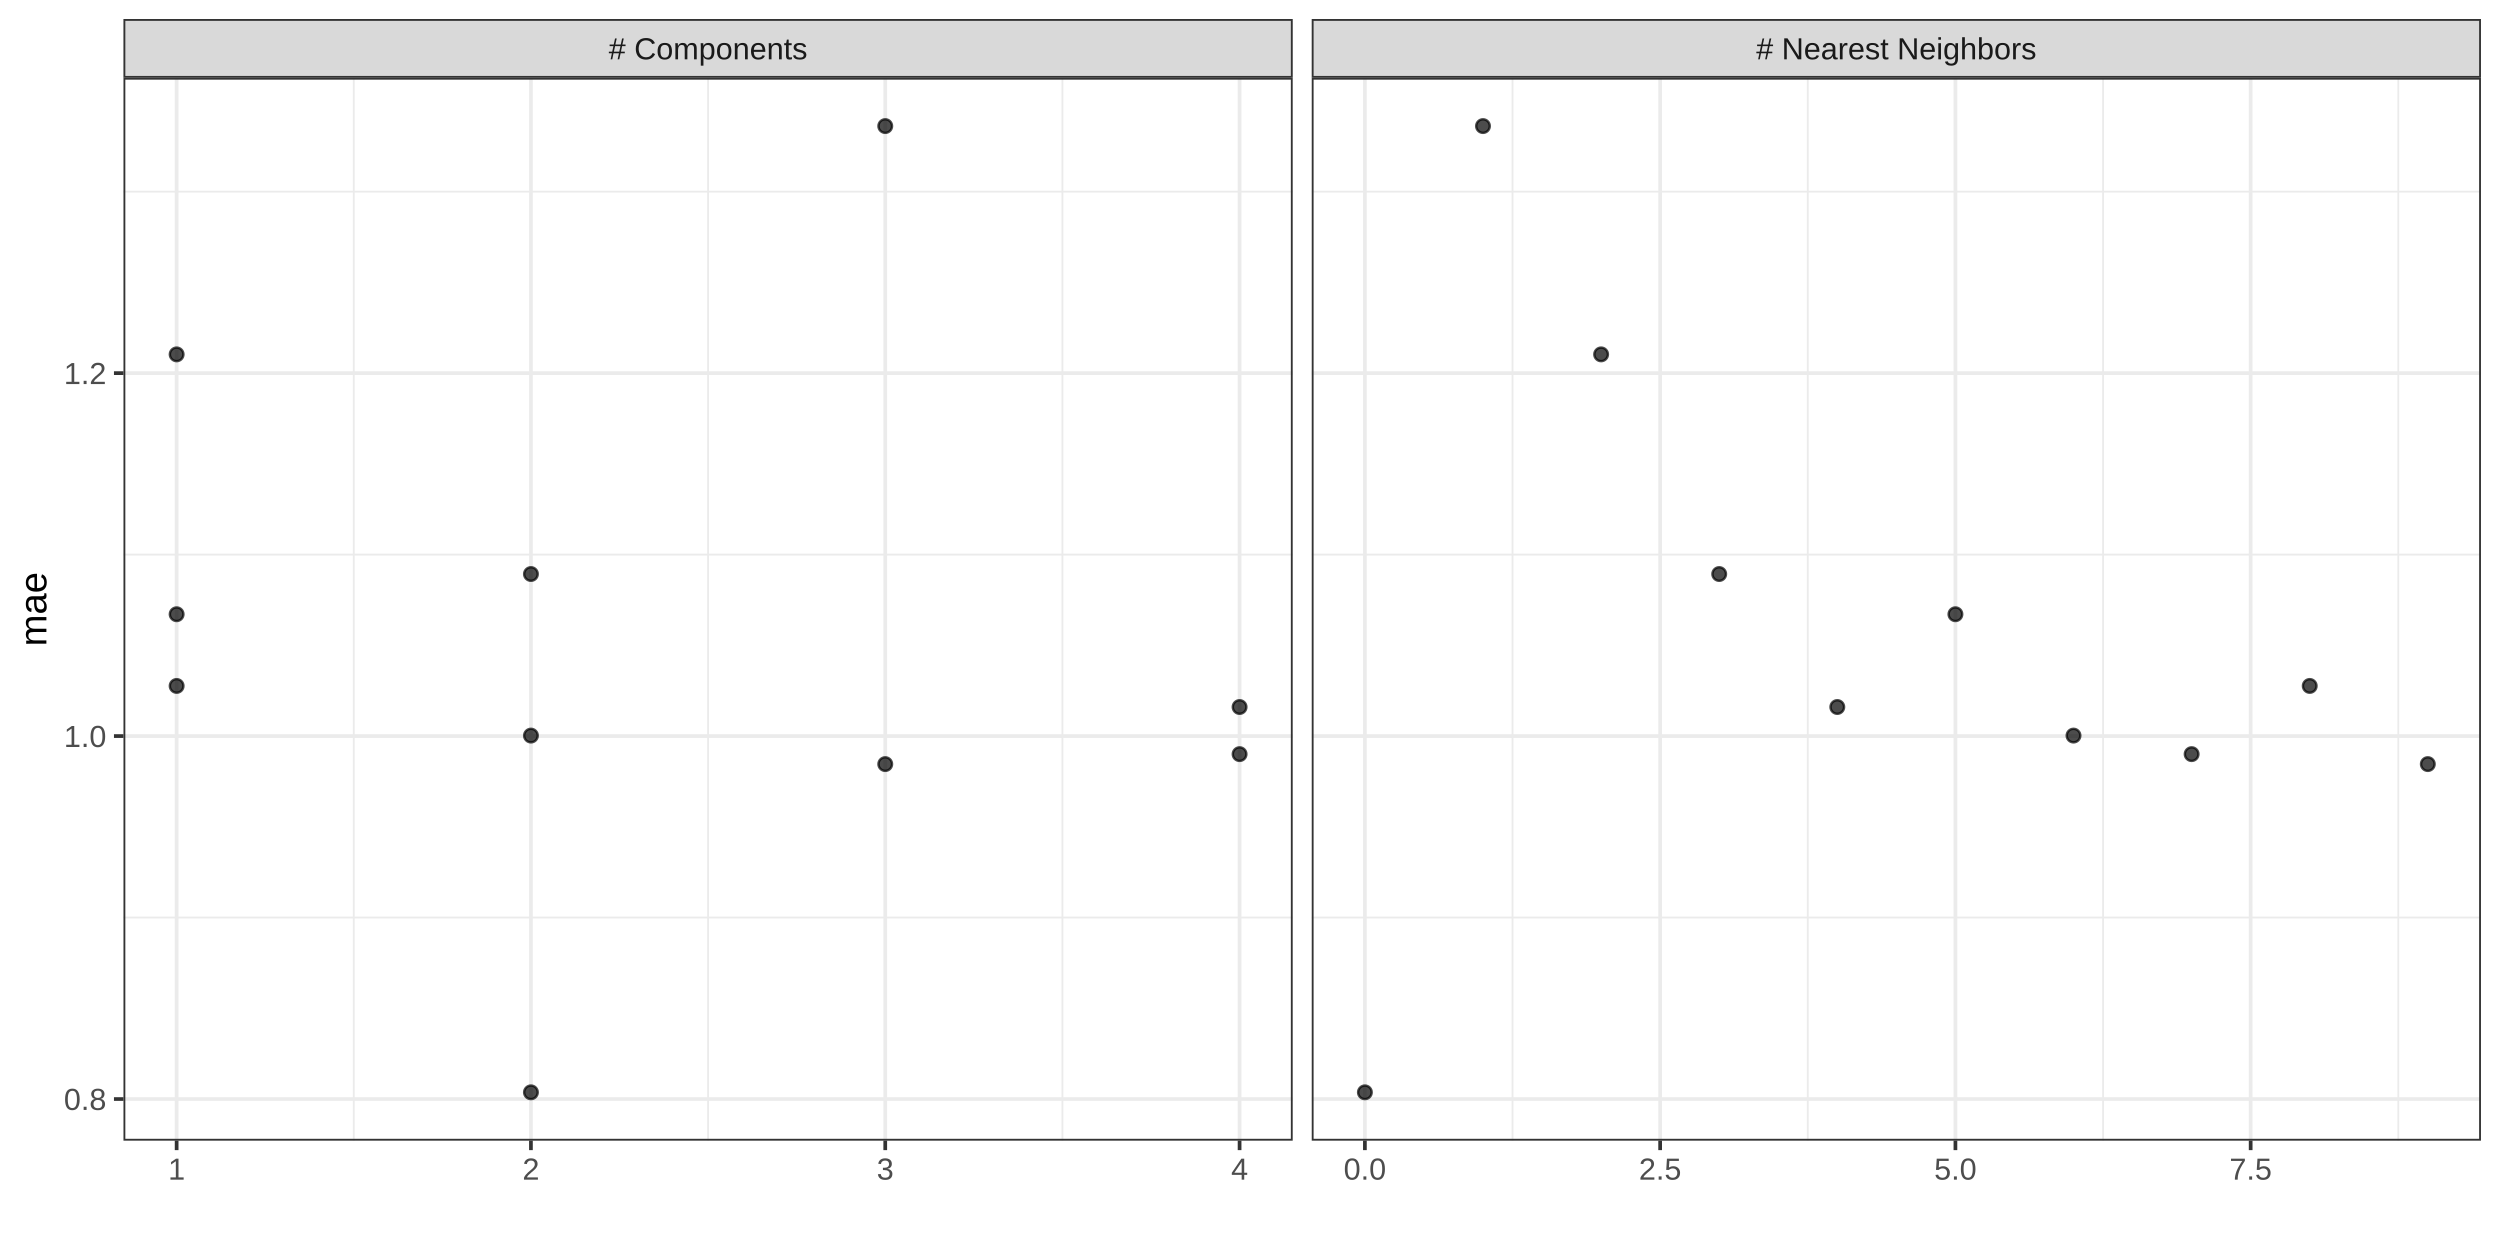
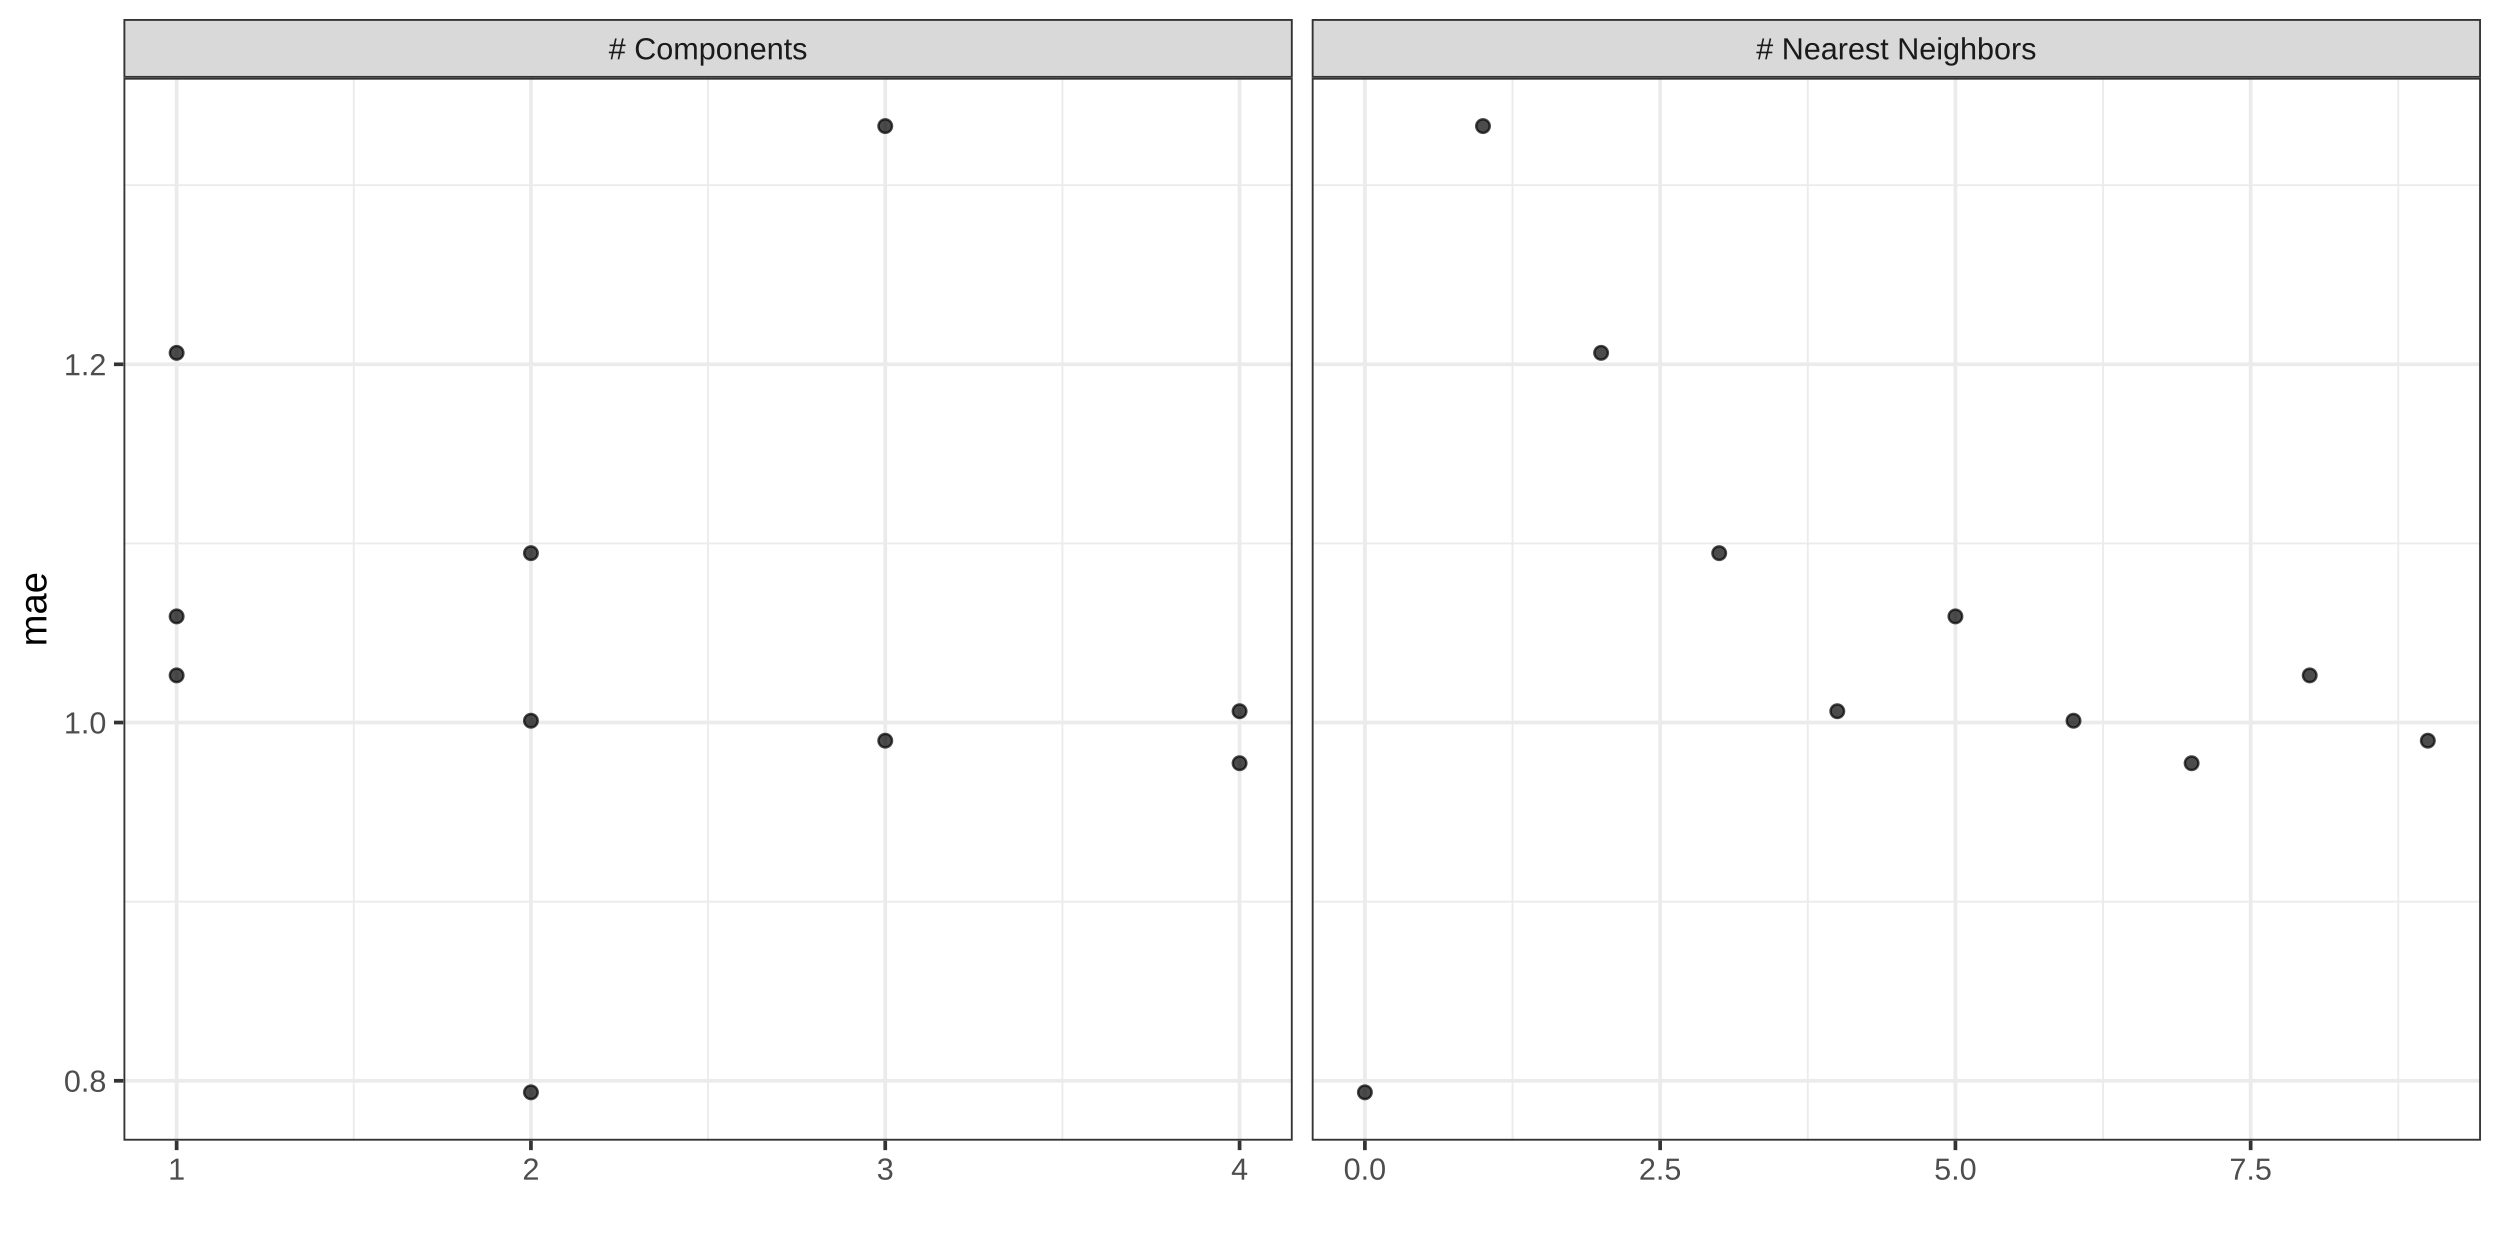
<svg xmlns="http://www.w3.org/2000/svg" width="720.00pt" height="360.00pt" viewBox="0 0 720.00 360.00">
  <g class="svglite">
    <defs>
      <style type="text/css">
    .svglite line, .svglite polyline, .svglite polygon, .svglite path, .svglite rect, .svglite circle {
      fill: none;
      stroke: #000000;
      stroke-linecap: round;
      stroke-linejoin: round;
      stroke-miterlimit: 10.00;
    }
    .svglite text {
      white-space: pre;
    }
    .svglite g.glyphgroup path {
      fill: inherit;
      stroke: none;
    }
  </style>
    </defs>
    <rect width="100%" height="100%" style="stroke: none; fill: #FFFFFF;" />
    <defs>
      <clipPath id="cpMC4wMHw3MjAuMDB8MC4wMHwzNjAuMDA=">
        <rect x="0.00" y="0.00" width="720.00" height="360.00" />
      </clipPath>
    </defs>
    <g clip-path="url(#cpMC4wMHw3MjAuMDB8MC4wMHwzNjAuMDA=)">
      <rect x="0.00" y="0.00" width="720.00" height="360.00" style="stroke-width: 1.07; stroke: #FFFFFF; fill: #FFFFFF;" />
    </g>
    <defs>
      <clipPath id="cpMzUuNTZ8MzcyLjMwfDIyLjQwfDMyOC41MA==">
        <rect x="35.56" y="22.40" width="336.74" height="306.11" />
      </clipPath>
    </defs>
    <g clip-path="url(#cpMzUuNTZ8MzcyLjMwfDIyLjQwfDMyOC41MA==)">
      <rect x="35.56" y="22.40" width="336.74" height="306.11" style="stroke-width: 1.07; stroke: none; fill: #FFFFFF;" />
-       <polyline points="35.56,264.25 372.30,264.25 " style="stroke-width: 0.53; stroke: #EBEBEB; stroke-linecap: butt;" />
-       <polyline points="35.56,159.72 372.30,159.72 " style="stroke-width: 0.53; stroke: #EBEBEB; stroke-linecap: butt;" />
-       <polyline points="35.56,55.19 372.30,55.19 " style="stroke-width: 0.53; stroke: #EBEBEB; stroke-linecap: butt;" />
+       <polyline points="35.56,259.68 372.30,259.68 " style="stroke-width: 0.53; stroke: #EBEBEB; stroke-linecap: butt;" />
+       <polyline points="35.56,156.51 372.30,156.51 " style="stroke-width: 0.53; stroke: #EBEBEB; stroke-linecap: butt;" />
+       <polyline points="35.56,53.33 372.30,53.33 " style="stroke-width: 0.53; stroke: #EBEBEB; stroke-linecap: butt;" />
      <polyline points="101.89,328.50 101.89,22.40 " style="stroke-width: 0.53; stroke: #EBEBEB; stroke-linecap: butt;" />
      <polyline points="203.93,328.50 203.93,22.40 " style="stroke-width: 0.53; stroke: #EBEBEB; stroke-linecap: butt;" />
      <polyline points="305.98,328.50 305.98,22.40 " style="stroke-width: 0.53; stroke: #EBEBEB; stroke-linecap: butt;" />
-       <polyline points="35.56,316.52 372.30,316.52 " style="stroke-width: 1.07; stroke: #EBEBEB; stroke-linecap: butt;" />
-       <polyline points="35.56,211.99 372.30,211.99 " style="stroke-width: 1.07; stroke: #EBEBEB; stroke-linecap: butt;" />
-       <polyline points="35.56,107.46 372.30,107.46 " style="stroke-width: 1.07; stroke: #EBEBEB; stroke-linecap: butt;" />
+       <polyline points="35.56,311.27 372.30,311.27 " style="stroke-width: 1.07; stroke: #EBEBEB; stroke-linecap: butt;" />
+       <polyline points="35.56,208.09 372.30,208.09 " style="stroke-width: 1.07; stroke: #EBEBEB; stroke-linecap: butt;" />
+       <polyline points="35.56,104.92 372.30,104.92 " style="stroke-width: 1.07; stroke: #EBEBEB; stroke-linecap: butt;" />
      <polyline points="50.87,328.50 50.87,22.40 " style="stroke-width: 1.07; stroke: #EBEBEB; stroke-linecap: butt;" />
      <polyline points="152.91,328.50 152.91,22.40 " style="stroke-width: 1.07; stroke: #EBEBEB; stroke-linecap: butt;" />
      <polyline points="254.95,328.50 254.95,22.40 " style="stroke-width: 1.07; stroke: #EBEBEB; stroke-linecap: butt;" />
      <polyline points="357.00,328.50 357.00,22.40 " style="stroke-width: 1.07; stroke: #EBEBEB; stroke-linecap: butt;" />
-       <circle cx="50.87" cy="102.06" r="1.95" style="stroke-width: 0.71; stroke: #000000; stroke-opacity: 0.70; fill: #000000; fill-opacity: 0.70;" />
-       <circle cx="50.87" cy="176.90" r="1.95" style="stroke-width: 0.71; stroke: #000000; stroke-opacity: 0.70; fill: #000000; fill-opacity: 0.70;" />
-       <circle cx="50.87" cy="197.55" r="1.95" style="stroke-width: 0.71; stroke: #000000; stroke-opacity: 0.70; fill: #000000; fill-opacity: 0.70;" />
+       <circle cx="50.87" cy="101.62" r="1.95" style="stroke-width: 0.71; stroke: #000000; stroke-opacity: 0.70; fill: #000000; fill-opacity: 0.70;" />
+       <circle cx="50.87" cy="177.52" r="1.95" style="stroke-width: 0.71; stroke: #000000; stroke-opacity: 0.70; fill: #000000; fill-opacity: 0.70;" />
+       <circle cx="50.87" cy="194.51" r="1.95" style="stroke-width: 0.71; stroke: #000000; stroke-opacity: 0.70; fill: #000000; fill-opacity: 0.70;" />
      <circle cx="152.91" cy="314.59" r="1.95" style="stroke-width: 0.71; stroke: #000000; stroke-opacity: 0.70; fill: #000000; fill-opacity: 0.70;" />
-       <circle cx="152.91" cy="165.32" r="1.95" style="stroke-width: 0.71; stroke: #000000; stroke-opacity: 0.70; fill: #000000; fill-opacity: 0.70;" />
-       <circle cx="152.91" cy="211.85" r="1.95" style="stroke-width: 0.71; stroke: #000000; stroke-opacity: 0.70; fill: #000000; fill-opacity: 0.70;" />
+       <circle cx="152.91" cy="159.31" r="1.95" style="stroke-width: 0.71; stroke: #000000; stroke-opacity: 0.70; fill: #000000; fill-opacity: 0.70;" />
+       <circle cx="152.91" cy="207.57" r="1.95" style="stroke-width: 0.71; stroke: #000000; stroke-opacity: 0.70; fill: #000000; fill-opacity: 0.70;" />
      <circle cx="254.95" cy="36.31" r="1.95" style="stroke-width: 0.71; stroke: #000000; stroke-opacity: 0.70; fill: #000000; fill-opacity: 0.70;" />
-       <circle cx="254.95" cy="220.06" r="1.95" style="stroke-width: 0.71; stroke: #000000; stroke-opacity: 0.70; fill: #000000; fill-opacity: 0.70;" />
-       <circle cx="357.00" cy="203.62" r="1.95" style="stroke-width: 0.71; stroke: #000000; stroke-opacity: 0.70; fill: #000000; fill-opacity: 0.70;" />
-       <circle cx="357.00" cy="217.19" r="1.95" style="stroke-width: 0.71; stroke: #000000; stroke-opacity: 0.70; fill: #000000; fill-opacity: 0.70;" />
+       <circle cx="254.95" cy="213.32" r="1.95" style="stroke-width: 0.71; stroke: #000000; stroke-opacity: 0.70; fill: #000000; fill-opacity: 0.70;" />
+       <circle cx="357.00" cy="204.83" r="1.95" style="stroke-width: 0.71; stroke: #000000; stroke-opacity: 0.70; fill: #000000; fill-opacity: 0.70;" />
+       <circle cx="357.00" cy="219.81" r="1.95" style="stroke-width: 0.71; stroke: #000000; stroke-opacity: 0.70; fill: #000000; fill-opacity: 0.70;" />
      <rect x="35.56" y="22.40" width="336.74" height="306.11" style="stroke-width: 1.07; stroke: #333333;" />
    </g>
    <g clip-path="url(#cpMC4wMHw3MjAuMDB8MC4wMHwzNjAuMDA=)">
</g>
    <defs>
      <clipPath id="cpMzc3Ljc4fDcxNC41MnwyMi40MHwzMjguNTA=">
        <rect x="377.78" y="22.40" width="336.74" height="306.11" />
      </clipPath>
    </defs>
    <g clip-path="url(#cpMzc3Ljc4fDcxNC41MnwyMi40MHwzMjguNTA=)">
      <rect x="377.78" y="22.40" width="336.74" height="306.11" style="stroke-width: 1.07; stroke: none; fill: #FFFFFF;" />
-       <polyline points="377.78,264.25 714.52,264.25 " style="stroke-width: 0.53; stroke: #EBEBEB; stroke-linecap: butt;" />
-       <polyline points="377.78,159.72 714.52,159.72 " style="stroke-width: 0.53; stroke: #EBEBEB; stroke-linecap: butt;" />
-       <polyline points="377.78,55.19 714.52,55.19 " style="stroke-width: 0.53; stroke: #EBEBEB; stroke-linecap: butt;" />
+       <polyline points="377.78,259.68 714.52,259.68 " style="stroke-width: 0.53; stroke: #EBEBEB; stroke-linecap: butt;" />
+       <polyline points="377.78,156.51 714.52,156.51 " style="stroke-width: 0.53; stroke: #EBEBEB; stroke-linecap: butt;" />
+       <polyline points="377.78,53.33 714.52,53.33 " style="stroke-width: 0.53; stroke: #EBEBEB; stroke-linecap: butt;" />
      <polyline points="435.61,328.50 435.61,22.40 " style="stroke-width: 0.53; stroke: #EBEBEB; stroke-linecap: butt;" />
      <polyline points="520.64,328.50 520.64,22.40 " style="stroke-width: 0.53; stroke: #EBEBEB; stroke-linecap: butt;" />
      <polyline points="605.68,328.50 605.68,22.40 " style="stroke-width: 0.53; stroke: #EBEBEB; stroke-linecap: butt;" />
      <polyline points="690.71,328.50 690.71,22.40 " style="stroke-width: 0.53; stroke: #EBEBEB; stroke-linecap: butt;" />
-       <polyline points="377.78,316.52 714.52,316.52 " style="stroke-width: 1.07; stroke: #EBEBEB; stroke-linecap: butt;" />
-       <polyline points="377.78,211.99 714.52,211.99 " style="stroke-width: 1.07; stroke: #EBEBEB; stroke-linecap: butt;" />
-       <polyline points="377.78,107.46 714.52,107.46 " style="stroke-width: 1.07; stroke: #EBEBEB; stroke-linecap: butt;" />
+       <polyline points="377.78,311.27 714.52,311.27 " style="stroke-width: 1.07; stroke: #EBEBEB; stroke-linecap: butt;" />
+       <polyline points="377.78,208.09 714.52,208.09 " style="stroke-width: 1.07; stroke: #EBEBEB; stroke-linecap: butt;" />
+       <polyline points="377.78,104.92 714.52,104.92 " style="stroke-width: 1.07; stroke: #EBEBEB; stroke-linecap: butt;" />
      <polyline points="393.09,328.50 393.09,22.40 " style="stroke-width: 1.07; stroke: #EBEBEB; stroke-linecap: butt;" />
      <polyline points="478.12,328.50 478.12,22.40 " style="stroke-width: 1.07; stroke: #EBEBEB; stroke-linecap: butt;" />
      <polyline points="563.16,328.50 563.16,22.40 " style="stroke-width: 1.07; stroke: #EBEBEB; stroke-linecap: butt;" />
      <polyline points="648.19,328.50 648.19,22.40 " style="stroke-width: 1.07; stroke: #EBEBEB; stroke-linecap: butt;" />
-       <circle cx="461.12" cy="102.06" r="1.95" style="stroke-width: 0.71; stroke: #000000; stroke-opacity: 0.70; fill: #000000; fill-opacity: 0.70;" />
-       <circle cx="563.16" cy="176.90" r="1.95" style="stroke-width: 0.71; stroke: #000000; stroke-opacity: 0.70; fill: #000000; fill-opacity: 0.70;" />
-       <circle cx="665.20" cy="197.55" r="1.95" style="stroke-width: 0.71; stroke: #000000; stroke-opacity: 0.70; fill: #000000; fill-opacity: 0.70;" />
+       <circle cx="461.12" cy="101.62" r="1.95" style="stroke-width: 0.71; stroke: #000000; stroke-opacity: 0.70; fill: #000000; fill-opacity: 0.70;" />
+       <circle cx="563.16" cy="177.52" r="1.95" style="stroke-width: 0.71; stroke: #000000; stroke-opacity: 0.70; fill: #000000; fill-opacity: 0.70;" />
+       <circle cx="665.20" cy="194.51" r="1.95" style="stroke-width: 0.71; stroke: #000000; stroke-opacity: 0.70; fill: #000000; fill-opacity: 0.70;" />
      <circle cx="393.09" cy="314.59" r="1.95" style="stroke-width: 0.71; stroke: #000000; stroke-opacity: 0.70; fill: #000000; fill-opacity: 0.70;" />
-       <circle cx="495.13" cy="165.32" r="1.95" style="stroke-width: 0.71; stroke: #000000; stroke-opacity: 0.70; fill: #000000; fill-opacity: 0.70;" />
-       <circle cx="597.17" cy="211.85" r="1.95" style="stroke-width: 0.71; stroke: #000000; stroke-opacity: 0.70; fill: #000000; fill-opacity: 0.70;" />
+       <circle cx="495.13" cy="159.31" r="1.95" style="stroke-width: 0.71; stroke: #000000; stroke-opacity: 0.70; fill: #000000; fill-opacity: 0.70;" />
+       <circle cx="597.17" cy="207.57" r="1.95" style="stroke-width: 0.71; stroke: #000000; stroke-opacity: 0.70; fill: #000000; fill-opacity: 0.70;" />
      <circle cx="427.10" cy="36.31" r="1.95" style="stroke-width: 0.71; stroke: #000000; stroke-opacity: 0.70; fill: #000000; fill-opacity: 0.70;" />
-       <circle cx="699.21" cy="220.06" r="1.95" style="stroke-width: 0.71; stroke: #000000; stroke-opacity: 0.70; fill: #000000; fill-opacity: 0.70;" />
-       <circle cx="529.14" cy="203.62" r="1.95" style="stroke-width: 0.71; stroke: #000000; stroke-opacity: 0.70; fill: #000000; fill-opacity: 0.70;" />
-       <circle cx="631.19" cy="217.19" r="1.95" style="stroke-width: 0.71; stroke: #000000; stroke-opacity: 0.70; fill: #000000; fill-opacity: 0.70;" />
+       <circle cx="699.21" cy="213.32" r="1.95" style="stroke-width: 0.71; stroke: #000000; stroke-opacity: 0.70; fill: #000000; fill-opacity: 0.70;" />
+       <circle cx="529.14" cy="204.83" r="1.95" style="stroke-width: 0.71; stroke: #000000; stroke-opacity: 0.70; fill: #000000; fill-opacity: 0.70;" />
+       <circle cx="631.19" cy="219.81" r="1.95" style="stroke-width: 0.71; stroke: #000000; stroke-opacity: 0.70; fill: #000000; fill-opacity: 0.70;" />
      <rect x="377.78" y="22.40" width="336.74" height="306.11" style="stroke-width: 1.07; stroke: #333333;" />
    </g>
    <g clip-path="url(#cpMC4wMHw3MjAuMDB8MC4wMHwzNjAuMDA=)">
</g>
    <defs>
      <clipPath id="cpMzUuNTZ8MzcyLjMwfDUuNDh8MjIuNDA=">
        <rect x="35.56" y="5.48" width="336.74" height="16.92" />
      </clipPath>
    </defs>
    <g clip-path="url(#cpMzUuNTZ8MzcyLjMwfDUuNDh8MjIuNDA=)">
      <rect x="35.56" y="5.48" width="336.74" height="16.92" style="stroke-width: 1.07; stroke: #333333; fill: #D9D9D9;" />
      <text x="203.93" y="17.09" text-anchor="middle" style="font-size: 8.80px;fill: #1A1A1A; font-family: &quot;Arial&quot;;" textLength="57.20px" lengthAdjust="spacingAndGlyphs"># Components</text>
    </g>
    <g clip-path="url(#cpMC4wMHw3MjAuMDB8MC4wMHwzNjAuMDA=)">
</g>
    <defs>
      <clipPath id="cpMzc3Ljc4fDcxNC41Mnw1LjQ4fDIyLjQw">
        <rect x="377.78" y="5.48" width="336.74" height="16.92" />
      </clipPath>
    </defs>
    <g clip-path="url(#cpMzc3Ljc4fDcxNC41Mnw1LjQ4fDIyLjQw)">
      <rect x="377.78" y="5.48" width="336.74" height="16.92" style="stroke-width: 1.07; stroke: #333333; fill: #D9D9D9;" />
      <text x="546.15" y="17.09" text-anchor="middle" style="font-size: 8.80px;fill: #1A1A1A; font-family: &quot;Arial&quot;;" textLength="80.66px" lengthAdjust="spacingAndGlyphs"># Nearest Neighbors</text>
    </g>
    <g clip-path="url(#cpMC4wMHw3MjAuMDB8MC4wMHwzNjAuMDA=)">
      <polyline points="50.87,331.24 50.87,328.50 " style="stroke-width: 1.07; stroke: #333333; stroke-linecap: butt;" />
      <polyline points="152.91,331.24 152.91,328.50 " style="stroke-width: 1.07; stroke: #333333; stroke-linecap: butt;" />
      <polyline points="254.95,331.24 254.95,328.50 " style="stroke-width: 1.07; stroke: #333333; stroke-linecap: butt;" />
      <polyline points="357.00,331.24 357.00,328.50 " style="stroke-width: 1.07; stroke: #333333; stroke-linecap: butt;" />
      <text x="50.87" y="339.74" text-anchor="middle" style="font-size: 8.80px;fill: #4D4D4D; font-family: &quot;Arial&quot;;" textLength="4.89px" lengthAdjust="spacingAndGlyphs">1</text>
      <text x="152.91" y="339.74" text-anchor="middle" style="font-size: 8.80px;fill: #4D4D4D; font-family: &quot;Arial&quot;;" textLength="4.89px" lengthAdjust="spacingAndGlyphs">2</text>
      <text x="254.95" y="339.74" text-anchor="middle" style="font-size: 8.80px;fill: #4D4D4D; font-family: &quot;Arial&quot;;" textLength="4.89px" lengthAdjust="spacingAndGlyphs">3</text>
      <text x="357.00" y="339.74" text-anchor="middle" style="font-size: 8.80px;fill: #4D4D4D; font-family: &quot;Arial&quot;;" textLength="4.89px" lengthAdjust="spacingAndGlyphs">4</text>
      <polyline points="393.09,331.24 393.09,328.50 " style="stroke-width: 1.07; stroke: #333333; stroke-linecap: butt;" />
      <polyline points="478.12,331.24 478.12,328.50 " style="stroke-width: 1.07; stroke: #333333; stroke-linecap: butt;" />
      <polyline points="563.16,331.24 563.16,328.50 " style="stroke-width: 1.07; stroke: #333333; stroke-linecap: butt;" />
      <polyline points="648.19,331.24 648.19,328.50 " style="stroke-width: 1.07; stroke: #333333; stroke-linecap: butt;" />
      <text x="393.09" y="339.74" text-anchor="middle" style="font-size: 8.80px;fill: #4D4D4D; font-family: &quot;Arial&quot;;" textLength="12.22px" lengthAdjust="spacingAndGlyphs">0.0</text>
      <text x="478.12" y="339.74" text-anchor="middle" style="font-size: 8.80px;fill: #4D4D4D; font-family: &quot;Arial&quot;;" textLength="12.22px" lengthAdjust="spacingAndGlyphs">2.5</text>
      <text x="563.16" y="339.74" text-anchor="middle" style="font-size: 8.80px;fill: #4D4D4D; font-family: &quot;Arial&quot;;" textLength="12.22px" lengthAdjust="spacingAndGlyphs">5.0</text>
      <text x="648.19" y="339.74" text-anchor="middle" style="font-size: 8.80px;fill: #4D4D4D; font-family: &quot;Arial&quot;;" textLength="12.22px" lengthAdjust="spacingAndGlyphs">7.5</text>
-       <text x="30.63" y="319.67" text-anchor="end" style="font-size: 8.80px;fill: #4D4D4D; font-family: &quot;Arial&quot;;" textLength="12.22px" lengthAdjust="spacingAndGlyphs">0.8</text>
-       <text x="30.63" y="215.14" text-anchor="end" style="font-size: 8.80px;fill: #4D4D4D; font-family: &quot;Arial&quot;;" textLength="12.22px" lengthAdjust="spacingAndGlyphs">1.0</text>
-       <text x="30.63" y="110.61" text-anchor="end" style="font-size: 8.80px;fill: #4D4D4D; font-family: &quot;Arial&quot;;" textLength="12.22px" lengthAdjust="spacingAndGlyphs">1.2</text>
-       <polyline points="32.82,316.52 35.56,316.52 " style="stroke-width: 1.07; stroke: #333333; stroke-linecap: butt;" />
-       <polyline points="32.82,211.99 35.56,211.99 " style="stroke-width: 1.07; stroke: #333333; stroke-linecap: butt;" />
-       <polyline points="32.82,107.46 35.56,107.46 " style="stroke-width: 1.07; stroke: #333333; stroke-linecap: butt;" />
+       <text x="30.63" y="314.42" text-anchor="end" style="font-size: 8.80px;fill: #4D4D4D; font-family: &quot;Arial&quot;;" textLength="12.22px" lengthAdjust="spacingAndGlyphs">0.8</text>
+       <text x="30.63" y="211.24" text-anchor="end" style="font-size: 8.80px;fill: #4D4D4D; font-family: &quot;Arial&quot;;" textLength="12.22px" lengthAdjust="spacingAndGlyphs">1.0</text>
+       <text x="30.63" y="108.07" text-anchor="end" style="font-size: 8.80px;fill: #4D4D4D; font-family: &quot;Arial&quot;;" textLength="12.22px" lengthAdjust="spacingAndGlyphs">1.2</text>
+       <polyline points="32.82,311.27 35.56,311.27 " style="stroke-width: 1.07; stroke: #333333; stroke-linecap: butt;" />
+       <polyline points="32.82,208.09 35.56,208.09 " style="stroke-width: 1.07; stroke: #333333; stroke-linecap: butt;" />
+       <polyline points="32.82,104.92 35.56,104.92 " style="stroke-width: 1.07; stroke: #333333; stroke-linecap: butt;" />
      <text transform="translate(13.36,175.45) rotate(-90)" text-anchor="middle" style="font-size: 11.00px; font-family: &quot;Arial&quot;;" textLength="21.41px" lengthAdjust="spacingAndGlyphs">mae</text>
    </g>
  </g>
</svg>
